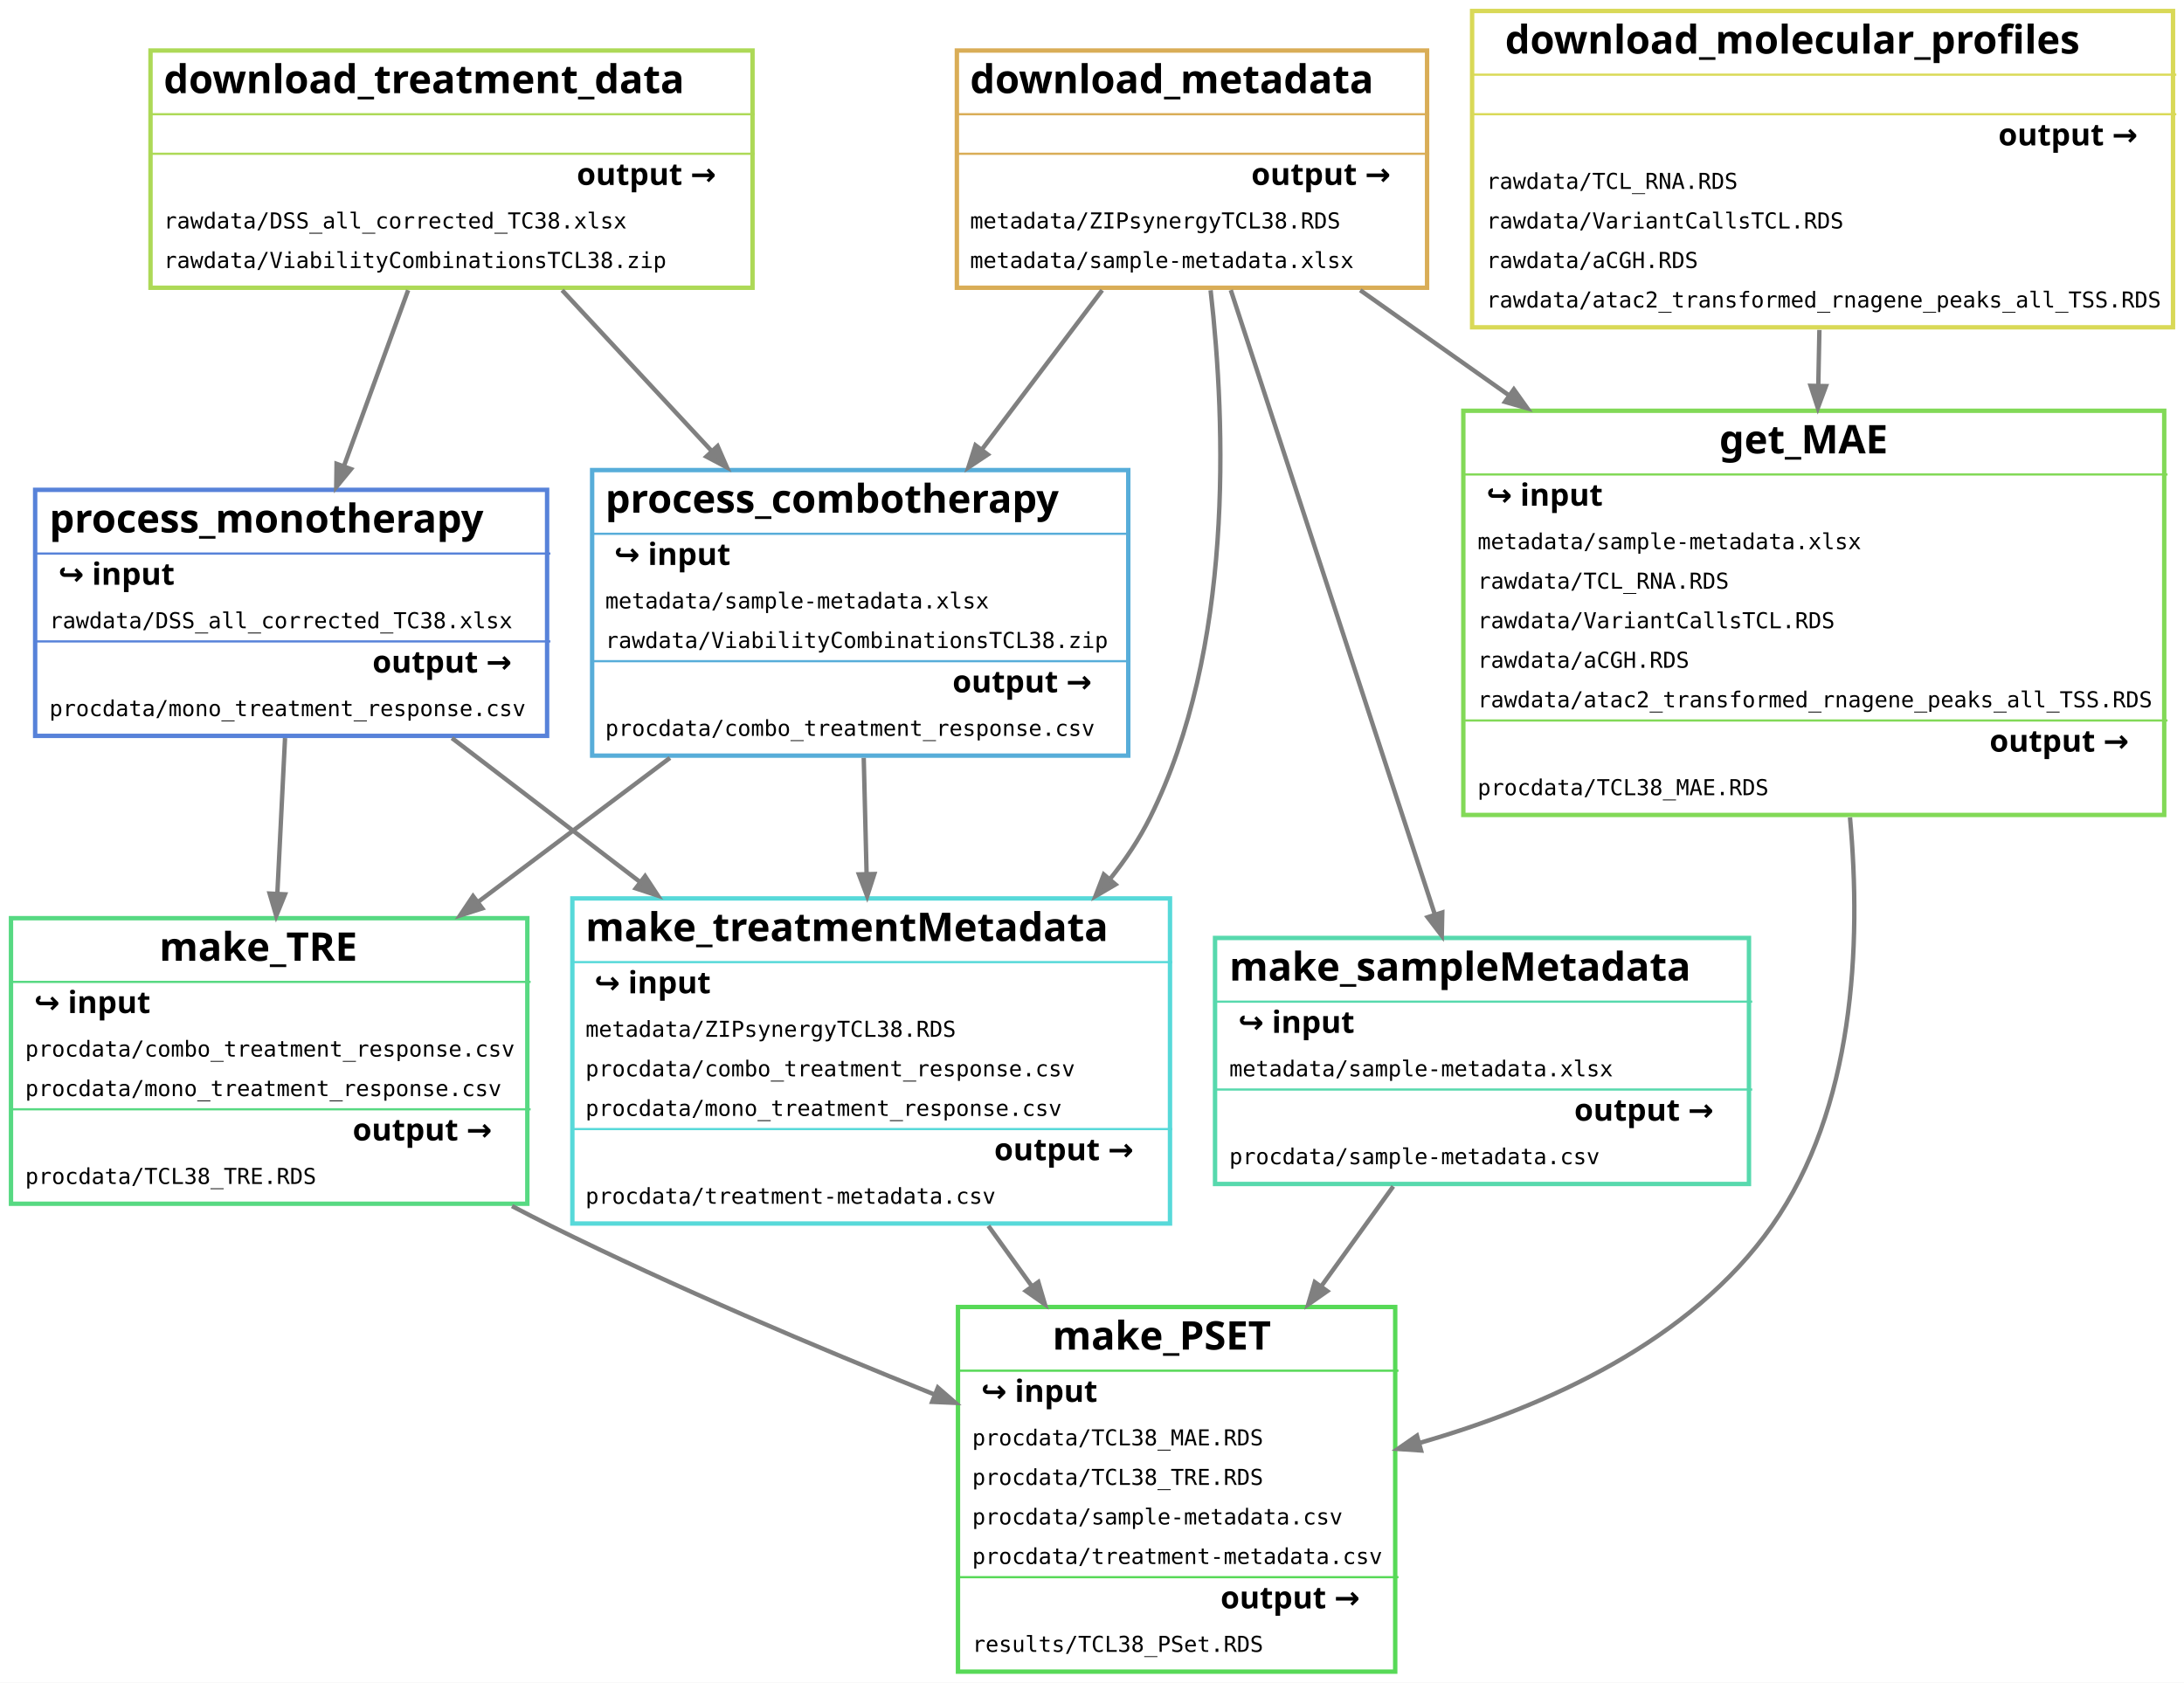
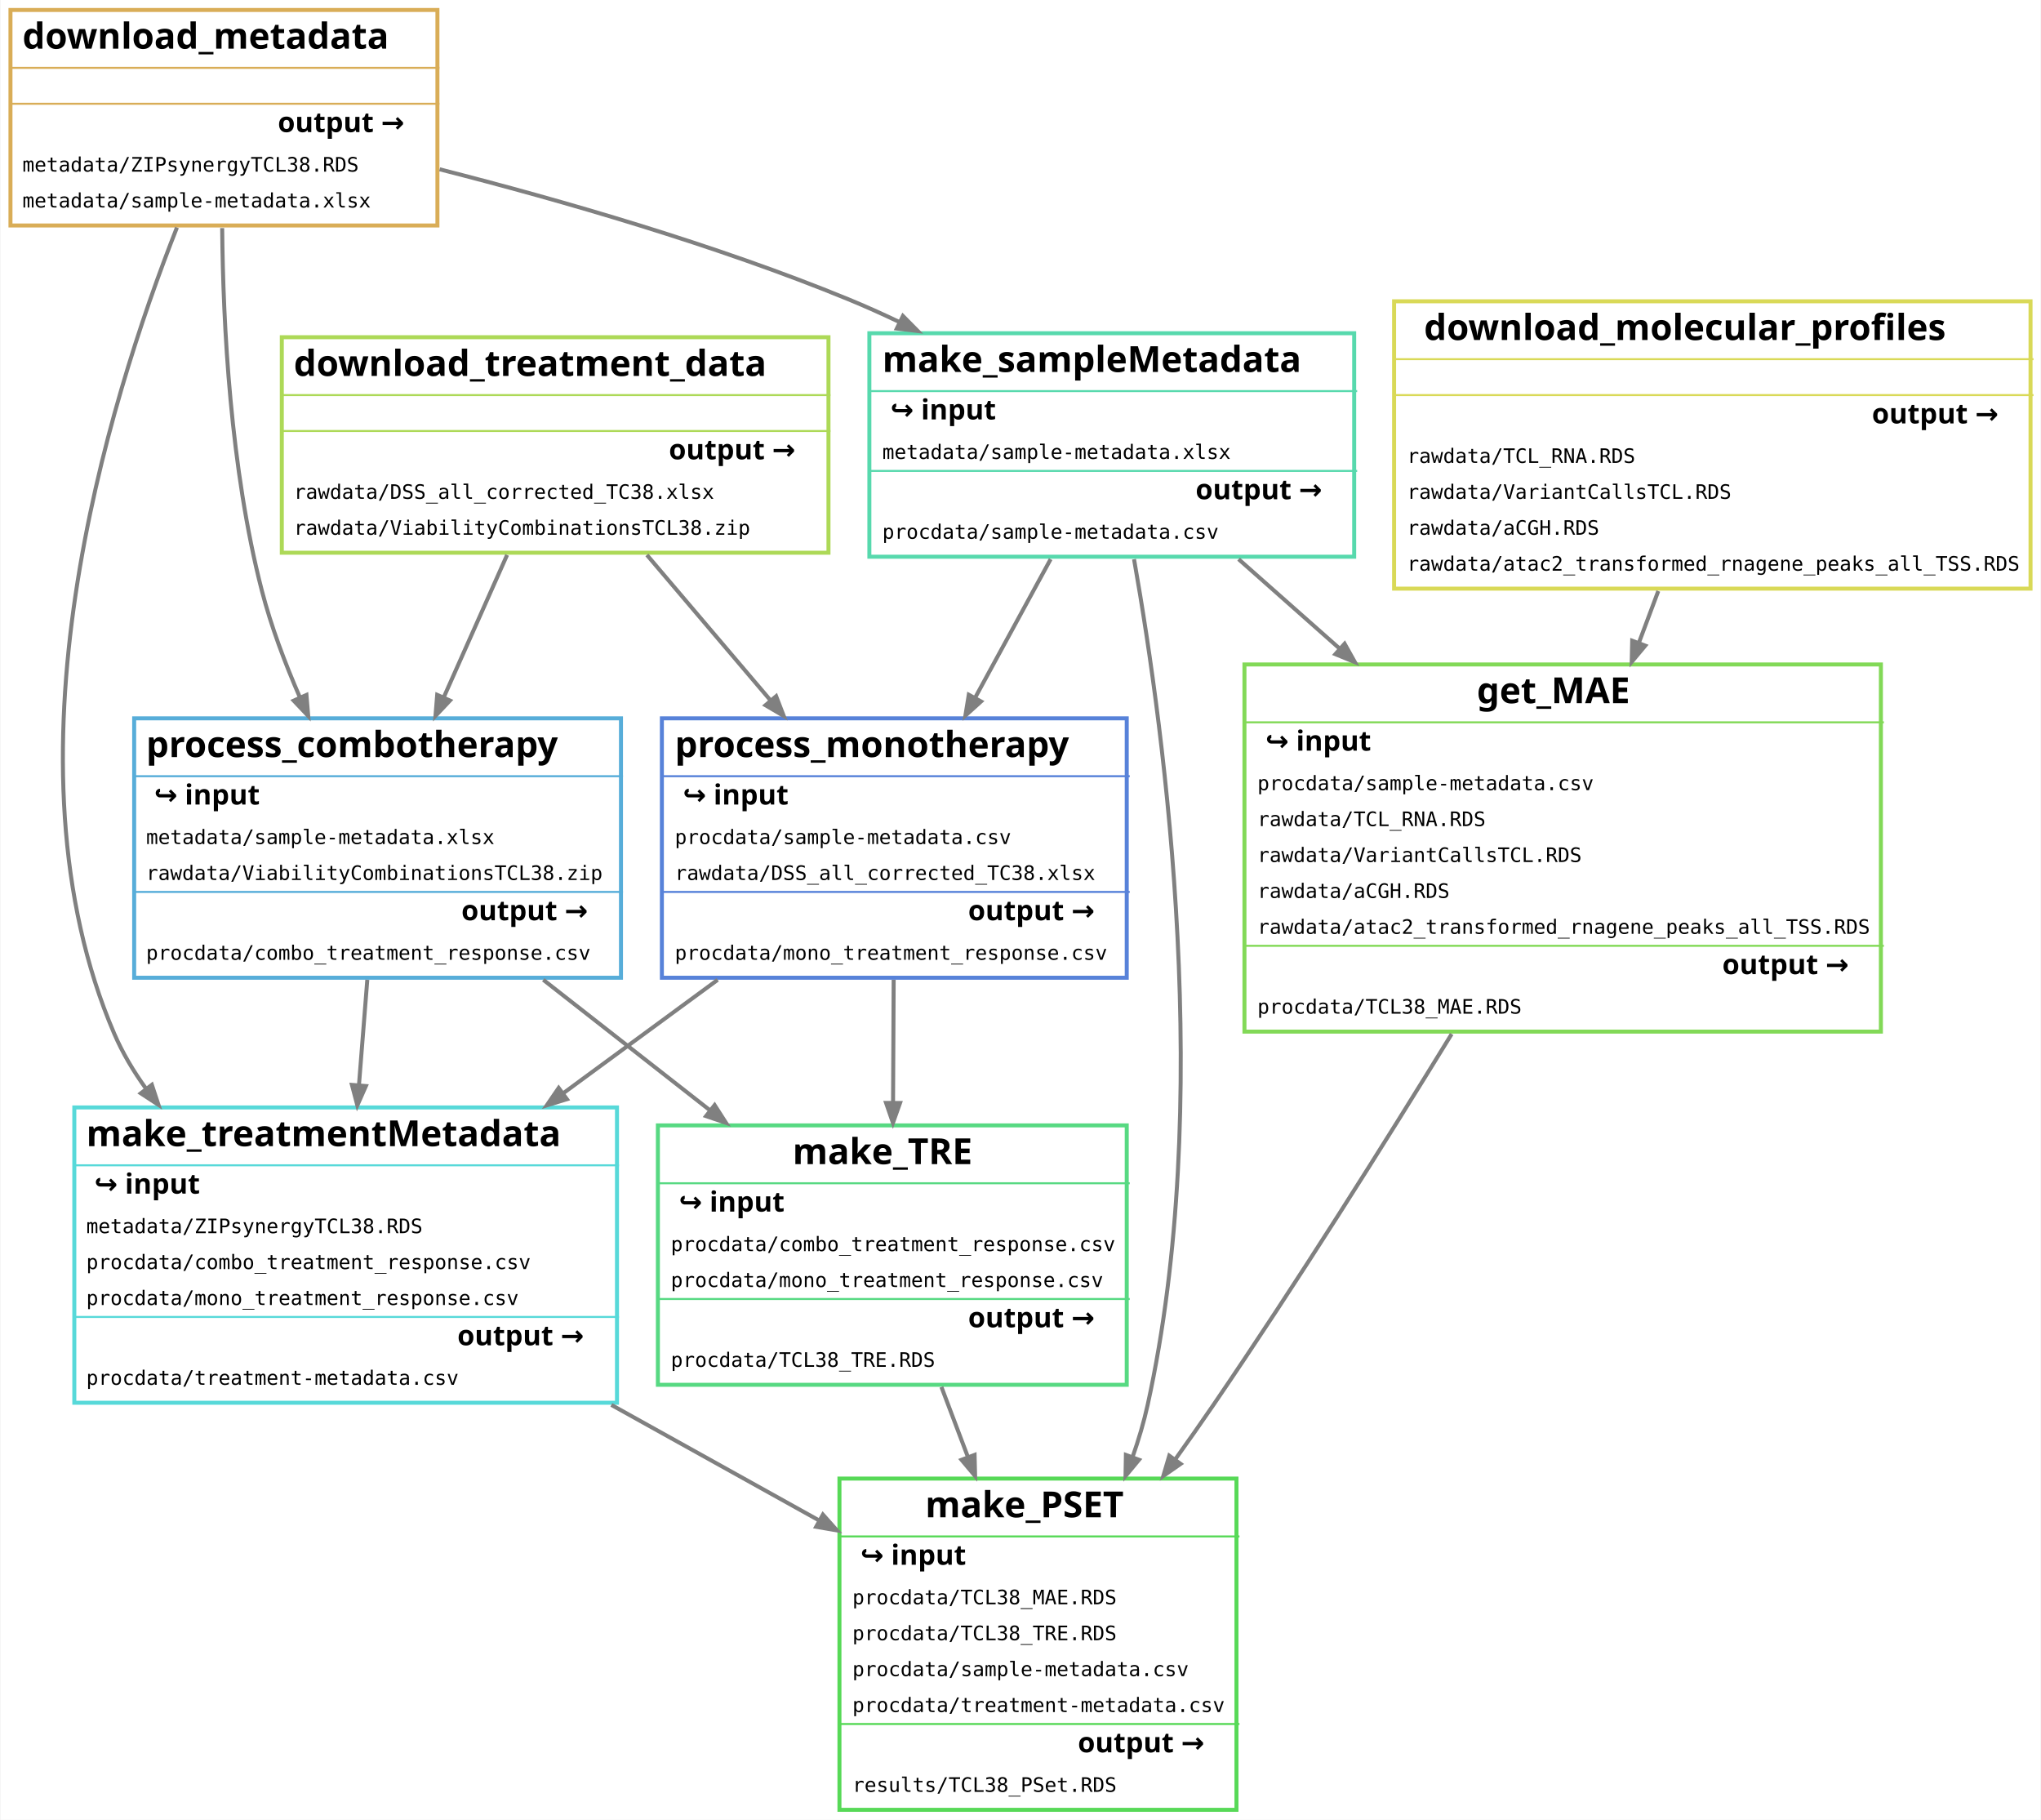
- <svg xmlns="http://www.w3.org/2000/svg" width="994pt" height="766pt" viewBox="0.00 0.00 994.00 766.00">
-   <g id="graph0" class="graph" transform="scale(1 1) rotate(0) translate(4 762)">
-     <polygon fill="white" stroke="transparent" points="-4,4 -4,-762 990,-762 990,4 -4,4" />
+ <svg xmlns="http://www.w3.org/2000/svg" width="1023pt" height="912pt" viewBox="0.00 0.00 1022.50 912.00">
+   <g id="graph0" class="graph" transform="scale(1 1) rotate(0) translate(4 908)">
+     <polygon fill="white" stroke="transparent" points="-4,4 -4,-908 1018.5,-908 1018.5,4 -4,4" />
    <g id="node1" class="node">
-       <text text-anchor="start" x="475" y="-147.6" font-family="sans" font-weight="bold" font-size="18.00">make_PSET</text>
-       <text text-anchor="start" x="438.5" y="-123.8" font-family="sans" font-size="10.00"> </text>
-       <text text-anchor="start" x="442.5" y="-123.8" font-family="sans" font-weight="bold" font-size="14.00">↪ input</text>
-       <text text-anchor="start" x="500.5" y="-123.8" font-family="sans" font-size="10.00"> </text>
-       <text text-anchor="start" x="438.5" y="-104" font-family="monospace" font-size="10.00">procdata/TCL38_MAE.RDS</text>
-       <text text-anchor="start" x="438.5" y="-86" font-family="monospace" font-size="10.00">procdata/TCL38_TRE.RDS</text>
-       <text text-anchor="start" x="438.5" y="-68" font-family="monospace" font-size="10.00">procdata/sample-metadata.csv</text>
-       <text text-anchor="start" x="438.5" y="-50" font-family="monospace" font-size="10.00">procdata/treatment-metadata.csv</text>
-       <text text-anchor="start" x="547.5" y="-29.8" font-family="sans" font-size="10.00"> </text>
-       <text text-anchor="start" x="551.5" y="-29.8" font-family="sans" font-weight="bold" font-size="14.00">output →</text>
-       <text text-anchor="start" x="621.5" y="-29.8" font-family="sans" font-size="10.00"> </text>
-       <text text-anchor="start" x="438.5" y="-10" font-family="monospace" font-size="10.00">results/TCL38_PSet.RDS</text>
-       <polygon fill="#57d957" stroke="#57d957" points="432.5,-138 432.5,-138 632.5,-138 632.5,-138 432.5,-138" />
-       <polygon fill="#57d957" stroke="#57d957" points="432.5,-44 432.5,-44 632.5,-44 632.5,-44 432.5,-44" />
-       <polygon fill="none" stroke="#57d957" stroke-width="2" points="432,-1 432,-167 631,-167 631,-1 432,-1" />
+       <text text-anchor="start" x="459.5" y="-147.6" font-family="sans" font-weight="bold" font-size="18.00">make_PSET</text>
+       <text text-anchor="start" x="423" y="-123.8" font-family="sans" font-size="10.00"> </text>
+       <text text-anchor="start" x="427" y="-123.8" font-family="sans" font-weight="bold" font-size="14.00">↪ input</text>
+       <text text-anchor="start" x="485" y="-123.8" font-family="sans" font-size="10.00"> </text>
+       <text text-anchor="start" x="423" y="-104" font-family="monospace" font-size="10.00">procdata/TCL38_MAE.RDS</text>
+       <text text-anchor="start" x="423" y="-86" font-family="monospace" font-size="10.00">procdata/TCL38_TRE.RDS</text>
+       <text text-anchor="start" x="423" y="-68" font-family="monospace" font-size="10.00">procdata/sample-metadata.csv</text>
+       <text text-anchor="start" x="423" y="-50" font-family="monospace" font-size="10.00">procdata/treatment-metadata.csv</text>
+       <text text-anchor="start" x="532" y="-29.8" font-family="sans" font-size="10.00"> </text>
+       <text text-anchor="start" x="536" y="-29.8" font-family="sans" font-weight="bold" font-size="14.00">output →</text>
+       <text text-anchor="start" x="606" y="-29.8" font-family="sans" font-size="10.00"> </text>
+       <text text-anchor="start" x="423" y="-10" font-family="monospace" font-size="10.00">results/TCL38_PSet.RDS</text>
+       <polygon fill="#57d957" stroke="#57d957" points="417,-138 417,-138 617,-138 617,-138 417,-138" />
+       <polygon fill="#57d957" stroke="#57d957" points="417,-44 417,-44 617,-44 617,-44 417,-44" />
+       <polygon fill="none" stroke="#57d957" stroke-width="2" points="416.5,-1 416.5,-167 615.5,-167 615.5,-1 416.5,-1" />
    </g>
    <g id="node2" class="node">
-       <text text-anchor="start" x="68.5" y="-324.6" font-family="sans" font-weight="bold" font-size="18.00">make_TRE</text>
-       <text text-anchor="start" x="7.5" y="-300.8" font-family="sans" font-size="10.00"> </text>
-       <text text-anchor="start" x="11.5" y="-300.8" font-family="sans" font-weight="bold" font-size="14.00">↪ input</text>
-       <text text-anchor="start" x="69.5" y="-300.8" font-family="sans" font-size="10.00"> </text>
-       <text text-anchor="start" x="7.5" y="-281" font-family="monospace" font-size="10.00">procdata/combo_treatment_response.csv</text>
-       <text text-anchor="start" x="7.5" y="-263" font-family="monospace" font-size="10.00">procdata/mono_treatment_response.csv</text>
-       <text text-anchor="start" x="152.5" y="-242.8" font-family="sans" font-size="10.00"> </text>
-       <text text-anchor="start" x="156.5" y="-242.8" font-family="sans" font-weight="bold" font-size="14.00">output →</text>
-       <text text-anchor="start" x="226.5" y="-242.8" font-family="sans" font-size="10.00"> </text>
-       <text text-anchor="start" x="7.5" y="-223" font-family="monospace" font-size="10.00">procdata/TCL38_TRE.RDS</text>
-       <polygon fill="#57d982" stroke="#57d982" points="1.5,-315 1.5,-315 237.5,-315 237.5,-315 1.5,-315" />
-       <polygon fill="#57d982" stroke="#57d982" points="1.5,-257 1.5,-257 237.5,-257 237.5,-257 1.5,-257" />
-       <polygon fill="none" stroke="#57d982" stroke-width="2" points="1,-214 1,-344 236,-344 236,-214 1,-214" />
+       <text text-anchor="start" x="393" y="-324.6" font-family="sans" font-weight="bold" font-size="18.00">make_TRE</text>
+       <text text-anchor="start" x="332" y="-300.8" font-family="sans" font-size="10.00"> </text>
+       <text text-anchor="start" x="336" y="-300.8" font-family="sans" font-weight="bold" font-size="14.00">↪ input</text>
+       <text text-anchor="start" x="394" y="-300.8" font-family="sans" font-size="10.00"> </text>
+       <text text-anchor="start" x="332" y="-281" font-family="monospace" font-size="10.00">procdata/combo_treatment_response.csv</text>
+       <text text-anchor="start" x="332" y="-263" font-family="monospace" font-size="10.00">procdata/mono_treatment_response.csv</text>
+       <text text-anchor="start" x="477" y="-242.8" font-family="sans" font-size="10.00"> </text>
+       <text text-anchor="start" x="481" y="-242.8" font-family="sans" font-weight="bold" font-size="14.00">output →</text>
+       <text text-anchor="start" x="551" y="-242.8" font-family="sans" font-size="10.00"> </text>
+       <text text-anchor="start" x="332" y="-223" font-family="monospace" font-size="10.00">procdata/TCL38_TRE.RDS</text>
+       <polygon fill="#57d982" stroke="#57d982" points="326,-315 326,-315 562,-315 562,-315 326,-315" />
+       <polygon fill="#57d982" stroke="#57d982" points="326,-257 326,-257 562,-257 562,-257 326,-257" />
+       <polygon fill="none" stroke="#57d982" stroke-width="2" points="325.5,-214 325.5,-344 560.5,-344 560.5,-214 325.5,-214" />
+     </g>
+     <g id="edge1" class="edge">
+       <path fill="none" stroke="grey" stroke-width="2" d="M467.61,-212.93C471.89,-201.62 476.41,-189.66 480.91,-177.77" />
+       <polygon fill="grey" stroke="grey" stroke-width="2" points="484.24,-178.87 484.5,-168.27 477.69,-176.39 484.24,-178.87" />
+     </g>
+     <g id="node3" class="node">
+       <text text-anchor="start" x="334" y="-528.6" font-family="sans" font-weight="bold" font-size="18.00">process_monotherapy</text>
+       <text text-anchor="start" x="334" y="-504.8" font-family="sans" font-size="10.00"> </text>
+       <text text-anchor="start" x="338" y="-504.8" font-family="sans" font-weight="bold" font-size="14.00">↪ input</text>
+       <text text-anchor="start" x="396" y="-504.8" font-family="sans" font-size="10.00"> </text>
+       <text text-anchor="start" x="334" y="-485" font-family="monospace" font-size="10.00">procdata/sample-metadata.csv</text>
+       <text text-anchor="start" x="334" y="-467" font-family="monospace" font-size="10.00">rawdata/DSS_all_corrected_TC38.xlsx</text>
+       <text text-anchor="start" x="477" y="-446.8" font-family="sans" font-size="10.00"> </text>
+       <text text-anchor="start" x="481" y="-446.8" font-family="sans" font-weight="bold" font-size="14.00">output →</text>
+       <text text-anchor="start" x="551" y="-446.8" font-family="sans" font-size="10.00"> </text>
+       <text text-anchor="start" x="334" y="-427" font-family="monospace" font-size="10.00">procdata/mono_treatment_response.csv</text>
+       <polygon fill="#5782d9" stroke="#5782d9" points="328,-519 328,-519 562,-519 562,-519 328,-519" />
+       <polygon fill="#5782d9" stroke="#5782d9" points="328,-461 328,-461 562,-461 562,-461 328,-461" />
+       <polygon fill="none" stroke="#5782d9" stroke-width="2" points="327.5,-418 327.5,-548 560.5,-548 560.5,-418 327.5,-418" />
+     </g>
+     <g id="edge6" class="edge">
+       <path fill="none" stroke="grey" stroke-width="2" d="M443.68,-416.97C443.58,-397.34 443.47,-375.62 443.37,-355.37" />
+       <polygon fill="grey" stroke="grey" stroke-width="2" points="446.87,-355.23 443.32,-345.25 439.87,-355.27 446.87,-355.23" />
+     </g>
+     <g id="node10" class="node">
+       <text text-anchor="start" x="39" y="-333.6" font-family="sans" font-weight="bold" font-size="18.00">make_treatmentMetadata</text>
+       <text text-anchor="start" x="39" y="-309.8" font-family="sans" font-size="10.00"> </text>
+       <text text-anchor="start" x="43" y="-309.8" font-family="sans" font-weight="bold" font-size="14.00">↪ input</text>
+       <text text-anchor="start" x="101" y="-309.8" font-family="sans" font-size="10.00"> </text>
+       <text text-anchor="start" x="39" y="-290" font-family="monospace" font-size="10.00">metadata/ZIPsynergyTCL38.RDS</text>
+       <text text-anchor="start" x="39" y="-272" font-family="monospace" font-size="10.00">procdata/combo_treatment_response.csv</text>
+       <text text-anchor="start" x="39" y="-254" font-family="monospace" font-size="10.00">procdata/mono_treatment_response.csv</text>
+       <text text-anchor="start" x="221" y="-233.8" font-family="sans" font-size="10.00"> </text>
+       <text text-anchor="start" x="225" y="-233.8" font-family="sans" font-weight="bold" font-size="14.00">output →</text>
+       <text text-anchor="start" x="295" y="-233.8" font-family="sans" font-size="10.00"> </text>
+       <text text-anchor="start" x="39" y="-214" font-family="monospace" font-size="10.00">procdata/treatment-metadata.csv</text>
+       <polygon fill="#57d9d9" stroke="#57d9d9" points="33,-324 33,-324 306,-324 306,-324 33,-324" />
+       <polygon fill="#57d9d9" stroke="#57d9d9" points="33,-248 33,-248 306,-248 306,-248 33,-248" />
+       <polygon fill="none" stroke="#57d9d9" stroke-width="2" points="33,-205 33,-353 305,-353 305,-205 33,-205" />
+     </g>
+     <g id="edge16" class="edge">
+       <path fill="none" stroke="grey" stroke-width="2" d="M355.47,-416.97C330.82,-398.87 303.75,-378.98 278.07,-360.12" />
+       <polygon fill="grey" stroke="grey" stroke-width="2" points="279.91,-357.13 269.78,-354.03 275.77,-362.77 279.91,-357.13" />
+     </g>
+     <g id="node4" class="node">
+       <text text-anchor="start" x="143" y="-719.6" font-family="sans" font-weight="bold" font-size="18.00">download_treatment_data</text>
+       <text text-anchor="start" x="143" y="-698" font-family="sans" font-size="10.00">  </text>
+       <text text-anchor="start" x="327" y="-677.8" font-family="sans" font-size="10.00"> </text>
+       <text text-anchor="start" x="331" y="-677.8" font-family="sans" font-weight="bold" font-size="14.00">output →</text>
+       <text text-anchor="start" x="401" y="-677.8" font-family="sans" font-size="10.00"> </text>
+       <text text-anchor="start" x="143" y="-658" font-family="monospace" font-size="10.00">rawdata/DSS_all_corrected_TC38.xlsx</text>
+       <text text-anchor="start" x="143" y="-640" font-family="monospace" font-size="10.00">rawdata/ViabilityCombinationsTCL38.zip</text>
+       <polygon fill="#add957" stroke="#add957" points="137,-710 137,-710 412,-710 412,-710 137,-710" />
+       <polygon fill="#add957" stroke="#add957" points="137,-692 137,-692 412,-692 412,-692 137,-692" />
+       <polygon fill="none" stroke="#add957" stroke-width="2" points="137,-631 137,-739 411,-739 411,-631 137,-631" />
+     </g>
+     <g id="edge7" class="edge">
+       <path fill="none" stroke="grey" stroke-width="2" d="M320,-629.88C339.08,-607.43 361.5,-581.05 382,-556.94" />
+       <polygon fill="grey" stroke="grey" stroke-width="2" points="384.77,-559.09 388.58,-549.2 379.43,-554.56 384.77,-559.09" />
+     </g>
+     <g id="node7" class="node">
+       <text text-anchor="start" x="69" y="-528.6" font-family="sans" font-weight="bold" font-size="18.00">process_combotherapy</text>
+       <text text-anchor="start" x="69" y="-504.8" font-family="sans" font-size="10.00"> </text>
+       <text text-anchor="start" x="73" y="-504.8" font-family="sans" font-weight="bold" font-size="14.00">↪ input</text>
+       <text text-anchor="start" x="131" y="-504.8" font-family="sans" font-size="10.00"> </text>
+       <text text-anchor="start" x="69" y="-485" font-family="monospace" font-size="10.00">metadata/sample-metadata.xlsx</text>
+       <text text-anchor="start" x="69" y="-467" font-family="monospace" font-size="10.00">rawdata/ViabilityCombinationsTCL38.zip</text>
+       <text text-anchor="start" x="223" y="-446.8" font-family="sans" font-size="10.00"> </text>
+       <text text-anchor="start" x="227" y="-446.8" font-family="sans" font-weight="bold" font-size="14.00">output →</text>
+       <text text-anchor="start" x="297" y="-446.8" font-family="sans" font-size="10.00"> </text>
+       <text text-anchor="start" x="69" y="-427" font-family="monospace" font-size="10.00">procdata/combo_treatment_response.csv</text>
+       <polygon fill="#57add9" stroke="#57add9" points="63,-519 63,-519 308,-519 308,-519 63,-519" />
+       <polygon fill="#57add9" stroke="#57add9" points="63,-461 63,-461 308,-461 308,-461 63,-461" />
+       <polygon fill="none" stroke="#57add9" stroke-width="2" points="63,-418 63,-548 307,-548 307,-418 63,-418" />
+     </g>
+     <g id="edge10" class="edge">
+       <path fill="none" stroke="grey" stroke-width="2" d="M249.92,-629.88C240.14,-607.92 228.7,-582.19 218.16,-558.51" />
+       <polygon fill="grey" stroke="grey" stroke-width="2" points="221.28,-556.92 214.02,-549.2 214.88,-559.76 221.28,-556.92" />
+     </g>
+     <g id="node5" class="node">
+       <text text-anchor="start" x="438" y="-721.6" font-family="sans" font-weight="bold" font-size="18.00">make_sampleMetadata</text>
+       <text text-anchor="start" x="438" y="-697.8" font-family="sans" font-size="10.00"> </text>
+       <text text-anchor="start" x="442" y="-697.8" font-family="sans" font-weight="bold" font-size="14.00">↪ input</text>
+       <text text-anchor="start" x="500" y="-697.8" font-family="sans" font-size="10.00"> </text>
+       <text text-anchor="start" x="438" y="-678" font-family="monospace" font-size="10.00">metadata/sample-metadata.xlsx</text>
+       <text text-anchor="start" x="591" y="-657.8" font-family="sans" font-size="10.00"> </text>
+       <text text-anchor="start" x="595" y="-657.8" font-family="sans" font-weight="bold" font-size="14.00">output →</text>
+       <text text-anchor="start" x="665" y="-657.8" font-family="sans" font-size="10.00"> </text>
+       <text text-anchor="start" x="438" y="-638" font-family="monospace" font-size="10.00">procdata/sample-metadata.csv</text>
+       <polygon fill="#57d9ad" stroke="#57d9ad" points="432,-712 432,-712 676,-712 676,-712 432,-712" />
+       <polygon fill="#57d9ad" stroke="#57d9ad" points="432,-672 432,-672 676,-672 676,-672 432,-672" />
+       <polygon fill="none" stroke="#57d9ad" stroke-width="2" points="431.5,-629 431.5,-741 674.5,-741 674.5,-629 431.5,-629" />
+     </g>
+     <g id="edge4" class="edge">
+       <path fill="none" stroke="grey" stroke-width="2" d="M564.16,-627.75C580.11,-537.26 604.05,-354.27 571,-204 569.08,-195.27 566.45,-186.41 563.38,-177.68" />
+       <polygon fill="grey" stroke="grey" stroke-width="2" points="566.65,-176.42 559.89,-168.26 560.08,-178.85 566.65,-176.42" />
+     </g>
+     <g id="edge8" class="edge">
+       <path fill="none" stroke="grey" stroke-width="2" d="M522.35,-627.76C510.62,-606.24 497.05,-581.35 484.54,-558.39" />
+       <polygon fill="grey" stroke="grey" stroke-width="2" points="487.48,-556.46 479.62,-549.36 481.33,-559.81 487.48,-556.46" />
+     </g>
+     <g id="node8" class="node">
+       <text text-anchor="start" x="736" y="-555.6" font-family="sans" font-weight="bold" font-size="18.00">get_MAE</text>
+       <text text-anchor="start" x="626" y="-531.8" font-family="sans" font-size="10.00"> </text>
+       <text text-anchor="start" x="630" y="-531.8" font-family="sans" font-weight="bold" font-size="14.00">↪ input</text>
+       <text text-anchor="start" x="688" y="-531.8" font-family="sans" font-size="10.00"> </text>
+       <text text-anchor="start" x="626" y="-512" font-family="monospace" font-size="10.00">procdata/sample-metadata.csv</text>
+       <text text-anchor="start" x="626" y="-494" font-family="monospace" font-size="10.00">rawdata/TCL_RNA.RDS</text>
+       <text text-anchor="start" x="626" y="-476" font-family="monospace" font-size="10.00">rawdata/VariantCallsTCL.RDS</text>
+       <text text-anchor="start" x="626" y="-458" font-family="monospace" font-size="10.00">rawdata/aCGH.RDS</text>
+       <text text-anchor="start" x="626" y="-440" font-family="monospace" font-size="10.00">rawdata/atac2_transformed_rnagene_peaks_all_TSS.RDS</text>
+       <text text-anchor="start" x="855" y="-419.8" font-family="sans" font-size="10.00"> </text>
+       <text text-anchor="start" x="859" y="-419.8" font-family="sans" font-weight="bold" font-size="14.00">output →</text>
+       <text text-anchor="start" x="929" y="-419.8" font-family="sans" font-size="10.00"> </text>
+       <text text-anchor="start" x="626" y="-400" font-family="monospace" font-size="10.00">procdata/TCL38_MAE.RDS</text>
+       <polygon fill="#82d957" stroke="#82d957" points="620,-546 620,-546 940,-546 940,-546 620,-546" />
+       <polygon fill="#82d957" stroke="#82d957" points="620,-434 620,-434 940,-434 940,-434 620,-434" />
+       <polygon fill="none" stroke="#82d957" stroke-width="2" points="619.5,-391 619.5,-575 938.5,-575 938.5,-391 619.5,-391" />
+     </g>
+     <g id="edge13" class="edge">
+       <path fill="none" stroke="grey" stroke-width="2" d="M616.56,-627.76C632.29,-613.83 649.62,-598.49 666.93,-583.18" />
+       <polygon fill="grey" stroke="grey" stroke-width="2" points="669.7,-585.4 674.87,-576.15 665.06,-580.16 669.7,-585.4" />
+     </g>
+     <g id="node6" class="node">
+       <text text-anchor="start" x="7" y="-883.6" font-family="sans" font-weight="bold" font-size="18.00">download_metadata</text>
+       <text text-anchor="start" x="7" y="-862" font-family="sans" font-size="10.00">  </text>
+       <text text-anchor="start" x="131" y="-841.8" font-family="sans" font-size="10.00"> </text>
+       <text text-anchor="start" x="135" y="-841.8" font-family="sans" font-weight="bold" font-size="14.00">output →</text>
+       <text text-anchor="start" x="205" y="-841.8" font-family="sans" font-size="10.00"> </text>
+       <text text-anchor="start" x="7" y="-822" font-family="monospace" font-size="10.00">metadata/ZIPsynergyTCL38.RDS</text>
+       <text text-anchor="start" x="7" y="-804" font-family="monospace" font-size="10.00">metadata/sample-metadata.xlsx</text>
+       <polygon fill="#d9ad57" stroke="#d9ad57" points="1,-874 1,-874 216,-874 216,-874 1,-874" />
+       <polygon fill="#d9ad57" stroke="#d9ad57" points="1,-856 1,-856 216,-856 216,-856 1,-856" />
+       <polygon fill="none" stroke="#d9ad57" stroke-width="2" points="1,-795 1,-903 215,-903 215,-795 1,-795" />
+     </g>
+     <g id="edge9" class="edge">
+       <path fill="none" stroke="grey" stroke-width="2" d="M216.1,-823.16C277.33,-807.55 354.71,-785.22 421,-758 429.42,-754.54 438,-750.69 446.54,-746.61" />
+       <polygon fill="grey" stroke="grey" stroke-width="2" points="448.32,-749.64 455.77,-742.11 445.25,-743.35 448.32,-749.64" />
+     </g>
+     <g id="edge11" class="edge">
+       <path fill="none" stroke="grey" stroke-width="2" d="M107.11,-793.7C107.55,-745.29 111.26,-672.89 127,-612 131.61,-594.16 138.55,-575.71 146.04,-558.56" />
+       <polygon fill="grey" stroke="grey" stroke-width="2" points="149.35,-559.73 150.24,-549.18 142.96,-556.87 149.35,-559.73" />
+     </g>
+     <g id="edge14" class="edge">
+       <path fill="none" stroke="grey" stroke-width="2" d="M84.44,-793.98C49.57,-705.65 -5.67,-526.48 53,-390 57.15,-380.34 62.62,-371.13 68.92,-362.44" />
+       <polygon fill="grey" stroke="grey" stroke-width="2" points="71.87,-364.35 75.19,-354.28 66.32,-360.08 71.87,-364.35" />
+     </g>
+     <g id="edge5" class="edge">
+       <path fill="none" stroke="grey" stroke-width="2" d="M268.05,-416.97C294.73,-396.08 324.43,-372.83 351.67,-351.51" />
+       <polygon fill="grey" stroke="grey" stroke-width="2" points="353.94,-354.17 359.66,-345.25 349.63,-348.66 353.94,-354.17" />
+     </g>
+     <g id="edge15" class="edge">
+       <path fill="none" stroke="grey" stroke-width="2" d="M179.85,-416.97C178.52,-400.2 177.07,-381.9 175.68,-364.3" />
+       <polygon fill="grey" stroke="grey" stroke-width="2" points="179.14,-363.72 174.86,-354.03 172.16,-364.28 179.14,-363.72" />
+     </g>
+     <g id="edge2" class="edge">
+       <path fill="none" stroke="grey" stroke-width="2" d="M723.36,-389.8C689.78,-335.14 645.58,-264.87 604,-204 597.9,-195.07 591.42,-185.85 584.86,-176.69" />
+       <polygon fill="grey" stroke="grey" stroke-width="2" points="587.5,-174.37 578.82,-168.3 581.82,-178.46 587.5,-174.37" />
+     </g>
+     <g id="node9" class="node">
+       <text text-anchor="start" x="709.5" y="-737.6" font-family="sans" font-weight="bold" font-size="18.00">download_molecular_profiles</text>
+       <text text-anchor="start" x="701" y="-716" font-family="sans" font-size="10.00">  </text>
+       <text text-anchor="start" x="930" y="-695.8" font-family="sans" font-size="10.00"> </text>
+       <text text-anchor="start" x="934" y="-695.8" font-family="sans" font-weight="bold" font-size="14.00">output →</text>
+       <text text-anchor="start" x="1004" y="-695.8" font-family="sans" font-size="10.00"> </text>
+       <text text-anchor="start" x="701" y="-676" font-family="monospace" font-size="10.00">rawdata/TCL_RNA.RDS</text>
+       <text text-anchor="start" x="701" y="-658" font-family="monospace" font-size="10.00">rawdata/VariantCallsTCL.RDS</text>
+       <text text-anchor="start" x="701" y="-640" font-family="monospace" font-size="10.00">rawdata/aCGH.RDS</text>
+       <text text-anchor="start" x="701" y="-622" font-family="monospace" font-size="10.00">rawdata/atac2_transformed_rnagene_peaks_all_TSS.RDS</text>
+       <polygon fill="#d9d957" stroke="#d9d957" points="695,-728 695,-728 1015,-728 1015,-728 695,-728" />
+       <polygon fill="#d9d957" stroke="#d9d957" points="695,-710 695,-710 1015,-710 1015,-710 695,-710" />
+       <polygon fill="none" stroke="#d9d957" stroke-width="2" points="694.5,-613 694.5,-757 1013.5,-757 1013.5,-613 694.5,-613" />
+     </g>
+     <g id="edge12" class="edge">
+       <path fill="none" stroke="grey" stroke-width="2" d="M826.92,-611.8C823.75,-603.33 820.47,-594.58 817.18,-585.81" />
+       <polygon fill="grey" stroke="grey" stroke-width="2" points="820.4,-584.43 813.61,-576.3 813.85,-586.89 820.4,-584.43" />
    </g>
    <g id="edge3" class="edge">
-       <path fill="none" stroke="grey" stroke-width="2" d="M229.03,-212.94C234.9,-209.85 240.75,-206.85 246.5,-204 303.05,-175.99 367.83,-148.59 421.33,-127.15" />
-       <polygon fill="grey" stroke="grey" stroke-width="2" points="422.85,-130.31 430.84,-123.36 420.26,-123.81 422.85,-130.31" />
-     </g>
-     <g id="node3" class="node">
-       <text text-anchor="start" x="18.5" y="-519.6" font-family="sans" font-weight="bold" font-size="18.00">process_monotherapy</text>
-       <text text-anchor="start" x="18.5" y="-495.8" font-family="sans" font-size="10.00"> </text>
-       <text text-anchor="start" x="22.5" y="-495.8" font-family="sans" font-weight="bold" font-size="14.00">↪ input</text>
-       <text text-anchor="start" x="80.5" y="-495.8" font-family="sans" font-size="10.00"> </text>
-       <text text-anchor="start" x="18.5" y="-476" font-family="monospace" font-size="10.00">rawdata/DSS_all_corrected_TC38.xlsx</text>
-       <text text-anchor="start" x="161.5" y="-455.8" font-family="sans" font-size="10.00"> </text>
-       <text text-anchor="start" x="165.5" y="-455.8" font-family="sans" font-weight="bold" font-size="14.00">output →</text>
-       <text text-anchor="start" x="235.5" y="-455.8" font-family="sans" font-size="10.00"> </text>
-       <text text-anchor="start" x="18.5" y="-436" font-family="monospace" font-size="10.00">procdata/mono_treatment_response.csv</text>
-       <polygon fill="#5782d9" stroke="#5782d9" points="12.5,-510 12.5,-510 246.5,-510 246.5,-510 12.5,-510" />
-       <polygon fill="#5782d9" stroke="#5782d9" points="12.5,-470 12.5,-470 246.5,-470 246.5,-470 12.5,-470" />
-       <polygon fill="none" stroke="#5782d9" stroke-width="2" points="12,-427 12,-539 245,-539 245,-427 12,-427" />
-     </g>
-     <g id="edge5" class="edge">
-       <path fill="none" stroke="grey" stroke-width="2" d="M125.73,-426C124.65,-404.13 123.39,-378.73 122.23,-355.3" />
-       <polygon fill="grey" stroke="grey" stroke-width="2" points="125.71,-354.86 121.72,-345.05 118.72,-355.21 125.71,-354.86" />
-     </g>
-     <g id="node10" class="node">
-       <text text-anchor="start" x="262.5" y="-333.6" font-family="sans" font-weight="bold" font-size="18.00">make_treatmentMetadata</text>
-       <text text-anchor="start" x="262.5" y="-309.8" font-family="sans" font-size="10.00"> </text>
-       <text text-anchor="start" x="266.5" y="-309.8" font-family="sans" font-weight="bold" font-size="14.00">↪ input</text>
-       <text text-anchor="start" x="324.5" y="-309.8" font-family="sans" font-size="10.00"> </text>
-       <text text-anchor="start" x="262.5" y="-290" font-family="monospace" font-size="10.00">metadata/ZIPsynergyTCL38.RDS</text>
-       <text text-anchor="start" x="262.5" y="-272" font-family="monospace" font-size="10.00">procdata/combo_treatment_response.csv</text>
-       <text text-anchor="start" x="262.5" y="-254" font-family="monospace" font-size="10.00">procdata/mono_treatment_response.csv</text>
-       <text text-anchor="start" x="444.5" y="-233.8" font-family="sans" font-size="10.00"> </text>
-       <text text-anchor="start" x="448.5" y="-233.8" font-family="sans" font-weight="bold" font-size="14.00">output →</text>
-       <text text-anchor="start" x="518.5" y="-233.8" font-family="sans" font-size="10.00"> </text>
-       <text text-anchor="start" x="262.5" y="-214" font-family="monospace" font-size="10.00">procdata/treatment-metadata.csv</text>
-       <polygon fill="#57d9d9" stroke="#57d9d9" points="256.5,-324 256.5,-324 529.5,-324 529.5,-324 256.5,-324" />
-       <polygon fill="#57d9d9" stroke="#57d9d9" points="256.5,-248 256.5,-248 529.5,-248 529.5,-248 256.5,-248" />
-       <polygon fill="none" stroke="#57d9d9" stroke-width="2" points="256.5,-205 256.5,-353 528.5,-353 528.5,-205 256.5,-205" />
-     </g>
-     <g id="edge13" class="edge">
-       <path fill="none" stroke="grey" stroke-width="2" d="M201.69,-426C228.19,-405.72 258.67,-382.4 287.37,-360.44" />
-       <polygon fill="grey" stroke="grey" stroke-width="2" points="289.6,-363.14 295.42,-354.28 285.35,-357.58 289.6,-363.14" />
-     </g>
-     <g id="node4" class="node">
-       <text text-anchor="start" x="70.5" y="-719.6" font-family="sans" font-weight="bold" font-size="18.00">download_treatment_data</text>
-       <text text-anchor="start" x="70.5" y="-698" font-family="sans" font-size="10.00">  </text>
-       <text text-anchor="start" x="254.5" y="-677.8" font-family="sans" font-size="10.00"> </text>
-       <text text-anchor="start" x="258.5" y="-677.8" font-family="sans" font-weight="bold" font-size="14.00">output →</text>
-       <text text-anchor="start" x="328.5" y="-677.8" font-family="sans" font-size="10.00"> </text>
-       <text text-anchor="start" x="70.5" y="-658" font-family="monospace" font-size="10.00">rawdata/DSS_all_corrected_TC38.xlsx</text>
-       <text text-anchor="start" x="70.5" y="-640" font-family="monospace" font-size="10.00">rawdata/ViabilityCombinationsTCL38.zip</text>
-       <polygon fill="#add957" stroke="#add957" points="64.5,-710 64.5,-710 339.5,-710 339.5,-710 64.5,-710" />
-       <polygon fill="#add957" stroke="#add957" points="64.5,-692 64.5,-692 339.5,-692 339.5,-692 64.5,-692" />
-       <polygon fill="none" stroke="#add957" stroke-width="2" points="64.5,-631 64.5,-739 338.5,-739 338.5,-631 64.5,-631" />
-     </g>
-     <g id="edge7" class="edge">
-       <path fill="none" stroke="grey" stroke-width="2" d="M181.75,-629.88C172.72,-605.15 161.95,-575.64 152.47,-549.66" />
-       <polygon fill="grey" stroke="grey" stroke-width="2" points="155.75,-548.45 149.03,-540.26 149.18,-550.85 155.75,-548.45" />
-     </g>
-     <g id="node5" class="node">
-       <text text-anchor="start" x="271.5" y="-528.6" font-family="sans" font-weight="bold" font-size="18.00">process_combotherapy</text>
-       <text text-anchor="start" x="271.5" y="-504.8" font-family="sans" font-size="10.00"> </text>
-       <text text-anchor="start" x="275.5" y="-504.8" font-family="sans" font-weight="bold" font-size="14.00">↪ input</text>
-       <text text-anchor="start" x="333.5" y="-504.8" font-family="sans" font-size="10.00"> </text>
-       <text text-anchor="start" x="271.5" y="-485" font-family="monospace" font-size="10.00">metadata/sample-metadata.xlsx</text>
-       <text text-anchor="start" x="271.5" y="-467" font-family="monospace" font-size="10.00">rawdata/ViabilityCombinationsTCL38.zip</text>
-       <text text-anchor="start" x="425.5" y="-446.8" font-family="sans" font-size="10.00"> </text>
-       <text text-anchor="start" x="429.5" y="-446.8" font-family="sans" font-weight="bold" font-size="14.00">output →</text>
-       <text text-anchor="start" x="499.5" y="-446.8" font-family="sans" font-size="10.00"> </text>
-       <text text-anchor="start" x="271.5" y="-427" font-family="monospace" font-size="10.00">procdata/combo_treatment_response.csv</text>
-       <polygon fill="#57add9" stroke="#57add9" points="265.5,-519 265.5,-519 510.5,-519 510.5,-519 265.5,-519" />
-       <polygon fill="#57add9" stroke="#57add9" points="265.5,-461 265.5,-461 510.5,-461 510.5,-461 265.5,-461" />
-       <polygon fill="none" stroke="#57add9" stroke-width="2" points="265.5,-418 265.5,-548 509.5,-548 509.5,-418 265.5,-418" />
-     </g>
-     <g id="edge9" class="edge">
-       <path fill="none" stroke="grey" stroke-width="2" d="M251.83,-629.88C272.8,-607.34 297.45,-580.83 319.95,-556.63" />
-       <polygon fill="grey" stroke="grey" stroke-width="2" points="322.61,-558.91 326.86,-549.2 317.49,-554.14 322.61,-558.91" />
-     </g>
-     <g id="edge6" class="edge">
-       <path fill="none" stroke="grey" stroke-width="2" d="M300.91,-416.97C273.09,-396.08 242.12,-372.83 213.72,-351.51" />
-       <polygon fill="grey" stroke="grey" stroke-width="2" points="215.49,-348.46 205.39,-345.25 211.29,-354.05 215.49,-348.46" />
-     </g>
-     <g id="edge15" class="edge">
-       <path fill="none" stroke="grey" stroke-width="2" d="M389.11,-416.97C389.52,-400.2 389.98,-381.9 390.41,-364.3" />
-       <polygon fill="grey" stroke="grey" stroke-width="2" points="393.92,-364.11 390.67,-354.03 386.92,-363.94 393.92,-364.11" />
-     </g>
-     <g id="node6" class="node">
-       <text text-anchor="start" x="437.5" y="-719.6" font-family="sans" font-weight="bold" font-size="18.00">download_metadata</text>
-       <text text-anchor="start" x="437.5" y="-698" font-family="sans" font-size="10.00">  </text>
-       <text text-anchor="start" x="561.5" y="-677.8" font-family="sans" font-size="10.00"> </text>
-       <text text-anchor="start" x="565.5" y="-677.8" font-family="sans" font-weight="bold" font-size="14.00">output →</text>
-       <text text-anchor="start" x="635.5" y="-677.8" font-family="sans" font-size="10.00"> </text>
-       <text text-anchor="start" x="437.5" y="-658" font-family="monospace" font-size="10.00">metadata/ZIPsynergyTCL38.RDS</text>
-       <text text-anchor="start" x="437.5" y="-640" font-family="monospace" font-size="10.00">metadata/sample-metadata.xlsx</text>
-       <polygon fill="#d9ad57" stroke="#d9ad57" points="431.5,-710 431.5,-710 646.5,-710 646.5,-710 431.5,-710" />
-       <polygon fill="#d9ad57" stroke="#d9ad57" points="431.5,-692 431.5,-692 646.5,-692 646.5,-692 431.5,-692" />
-       <polygon fill="none" stroke="#d9ad57" stroke-width="2" points="431.5,-631 431.5,-739 645.5,-739 645.5,-631 431.5,-631" />
-     </g>
-     <g id="edge8" class="edge">
-       <path fill="none" stroke="grey" stroke-width="2" d="M497.64,-629.88C480.77,-607.53 460.95,-581.28 442.81,-557.26" />
-       <polygon fill="grey" stroke="grey" stroke-width="2" points="445.55,-555.08 436.73,-549.2 439.96,-559.29 445.55,-555.08" />
-     </g>
-     <g id="node7" class="node">
-       <text text-anchor="start" x="778.5" y="-555.6" font-family="sans" font-weight="bold" font-size="18.00">get_MAE</text>
-       <text text-anchor="start" x="668.5" y="-531.8" font-family="sans" font-size="10.00"> </text>
-       <text text-anchor="start" x="672.5" y="-531.8" font-family="sans" font-weight="bold" font-size="14.00">↪ input</text>
-       <text text-anchor="start" x="730.5" y="-531.8" font-family="sans" font-size="10.00"> </text>
-       <text text-anchor="start" x="668.5" y="-512" font-family="monospace" font-size="10.00">metadata/sample-metadata.xlsx</text>
-       <text text-anchor="start" x="668.5" y="-494" font-family="monospace" font-size="10.00">rawdata/TCL_RNA.RDS</text>
-       <text text-anchor="start" x="668.5" y="-476" font-family="monospace" font-size="10.00">rawdata/VariantCallsTCL.RDS</text>
-       <text text-anchor="start" x="668.5" y="-458" font-family="monospace" font-size="10.00">rawdata/aCGH.RDS</text>
-       <text text-anchor="start" x="668.5" y="-440" font-family="monospace" font-size="10.00">rawdata/atac2_transformed_rnagene_peaks_all_TSS.RDS</text>
-       <text text-anchor="start" x="897.5" y="-419.8" font-family="sans" font-size="10.00"> </text>
-       <text text-anchor="start" x="901.5" y="-419.8" font-family="sans" font-weight="bold" font-size="14.00">output →</text>
-       <text text-anchor="start" x="971.5" y="-419.8" font-family="sans" font-size="10.00"> </text>
-       <text text-anchor="start" x="668.5" y="-400" font-family="monospace" font-size="10.00">procdata/TCL38_MAE.RDS</text>
-       <polygon fill="#82d957" stroke="#82d957" points="662.5,-546 662.5,-546 982.5,-546 982.5,-546 662.5,-546" />
-       <polygon fill="#82d957" stroke="#82d957" points="662.5,-434 662.5,-434 982.5,-434 982.5,-434 662.5,-434" />
-       <polygon fill="none" stroke="#82d957" stroke-width="2" points="662,-391 662,-575 981,-575 981,-391 662,-391" />
-     </g>
-     <g id="edge10" class="edge">
-       <path fill="none" stroke="grey" stroke-width="2" d="M615.08,-629.88C636.1,-615.03 659.55,-598.45 682.89,-581.95" />
-       <polygon fill="grey" stroke="grey" stroke-width="2" points="685,-584.75 691.14,-576.13 680.96,-579.04 685,-584.75" />
-     </g>
-     <g id="node9" class="node">
-       <text text-anchor="start" x="555.5" y="-315.6" font-family="sans" font-weight="bold" font-size="18.00">make_sampleMetadata</text>
-       <text text-anchor="start" x="555.5" y="-291.8" font-family="sans" font-size="10.00"> </text>
-       <text text-anchor="start" x="559.5" y="-291.8" font-family="sans" font-weight="bold" font-size="14.00">↪ input</text>
-       <text text-anchor="start" x="617.5" y="-291.8" font-family="sans" font-size="10.00"> </text>
-       <text text-anchor="start" x="555.5" y="-272" font-family="monospace" font-size="10.00">metadata/sample-metadata.xlsx</text>
-       <text text-anchor="start" x="708.5" y="-251.8" font-family="sans" font-size="10.00"> </text>
-       <text text-anchor="start" x="712.5" y="-251.8" font-family="sans" font-weight="bold" font-size="14.00">output →</text>
-       <text text-anchor="start" x="782.5" y="-251.8" font-family="sans" font-size="10.00"> </text>
-       <text text-anchor="start" x="555.5" y="-232" font-family="monospace" font-size="10.00">procdata/sample-metadata.csv</text>
-       <polygon fill="#57d9ad" stroke="#57d9ad" points="549.5,-306 549.5,-306 793.5,-306 793.5,-306 549.5,-306" />
-       <polygon fill="#57d9ad" stroke="#57d9ad" points="549.5,-266 549.5,-266 793.5,-266 793.5,-266 549.5,-266" />
-       <polygon fill="none" stroke="#57d9ad" stroke-width="2" points="549,-223 549,-335 792,-335 792,-223 549,-223" />
-     </g>
-     <g id="edge12" class="edge">
-       <path fill="none" stroke="grey" stroke-width="2" d="M556.17,-629.93C580.18,-556.43 623.1,-425.06 648.97,-345.88" />
-       <polygon fill="grey" stroke="grey" stroke-width="2" points="652.42,-346.61 652.2,-336.02 645.76,-344.43 652.42,-346.61" />
-     </g>
-     <g id="edge14" class="edge">
-       <path fill="none" stroke="grey" stroke-width="2" d="M546.98,-629.85C553.99,-568.31 557.48,-466.51 519.5,-390 514.53,-380 508.21,-370.53 501.05,-361.65" />
-       <polygon fill="grey" stroke="grey" stroke-width="2" points="503.7,-359.36 494.56,-354.01 498.37,-363.89 503.7,-359.36" />
-     </g>
-     <g id="edge4" class="edge">
-       <path fill="none" stroke="grey" stroke-width="2" d="M837.98,-389.88C843.27,-331.54 839.98,-257.33 802.5,-204 765.42,-151.24 699.57,-121.62 642.07,-105.12" />
-       <polygon fill="grey" stroke="grey" stroke-width="2" points="642.76,-101.67 632.19,-102.38 640.89,-108.42 642.76,-101.67" />
-     </g>
-     <g id="node8" class="node">
-       <text text-anchor="start" x="681" y="-737.6" font-family="sans" font-weight="bold" font-size="18.00">download_molecular_profiles</text>
-       <text text-anchor="start" x="672.5" y="-716" font-family="sans" font-size="10.00">  </text>
-       <text text-anchor="start" x="901.5" y="-695.8" font-family="sans" font-size="10.00"> </text>
-       <text text-anchor="start" x="905.5" y="-695.8" font-family="sans" font-weight="bold" font-size="14.00">output →</text>
-       <text text-anchor="start" x="975.5" y="-695.8" font-family="sans" font-size="10.00"> </text>
-       <text text-anchor="start" x="672.5" y="-676" font-family="monospace" font-size="10.00">rawdata/TCL_RNA.RDS</text>
-       <text text-anchor="start" x="672.5" y="-658" font-family="monospace" font-size="10.00">rawdata/VariantCallsTCL.RDS</text>
-       <text text-anchor="start" x="672.5" y="-640" font-family="monospace" font-size="10.00">rawdata/aCGH.RDS</text>
-       <text text-anchor="start" x="672.5" y="-622" font-family="monospace" font-size="10.00">rawdata/atac2_transformed_rnagene_peaks_all_TSS.RDS</text>
-       <polygon fill="#d9d957" stroke="#d9d957" points="666.5,-728 666.5,-728 986.5,-728 986.5,-728 666.5,-728" />
-       <polygon fill="#d9d957" stroke="#d9d957" points="666.5,-710 666.5,-710 986.5,-710 986.5,-710 666.5,-710" />
-       <polygon fill="none" stroke="#d9d957" stroke-width="2" points="666,-613 666,-757 985,-757 985,-613 666,-613" />
-     </g>
-     <g id="edge11" class="edge">
-       <path fill="none" stroke="grey" stroke-width="2" d="M824.06,-611.8C823.89,-603.51 823.72,-594.95 823.55,-586.37" />
-       <polygon fill="grey" stroke="grey" stroke-width="2" points="827.05,-586.23 823.35,-576.3 820.05,-586.37 827.05,-586.23" />
-     </g>
-     <g id="edge1" class="edge">
-       <path fill="none" stroke="grey" stroke-width="2" d="M630.11,-221.92C619.8,-207.61 608.45,-191.85 597.23,-176.27" />
-       <polygon fill="grey" stroke="grey" stroke-width="2" points="600.07,-174.22 591.39,-168.15 594.39,-178.31 600.07,-174.22" />
-     </g>
-     <g id="edge2" class="edge">
-       <path fill="none" stroke="grey" stroke-width="2" d="M445.84,-203.93C452.29,-194.98 458.94,-185.76 465.54,-176.59" />
-       <polygon fill="grey" stroke="grey" stroke-width="2" points="468.58,-178.36 471.58,-168.2 462.9,-174.27 468.58,-178.36" />
+       <path fill="none" stroke="grey" stroke-width="2" d="M302.17,-203.93C336.64,-184.76 373.37,-164.33 406.48,-145.92" />
+       <polygon fill="grey" stroke="grey" stroke-width="2" points="408.22,-148.95 415.26,-141.03 404.82,-142.83 408.22,-148.95" />
    </g>
  </g>
</svg>
